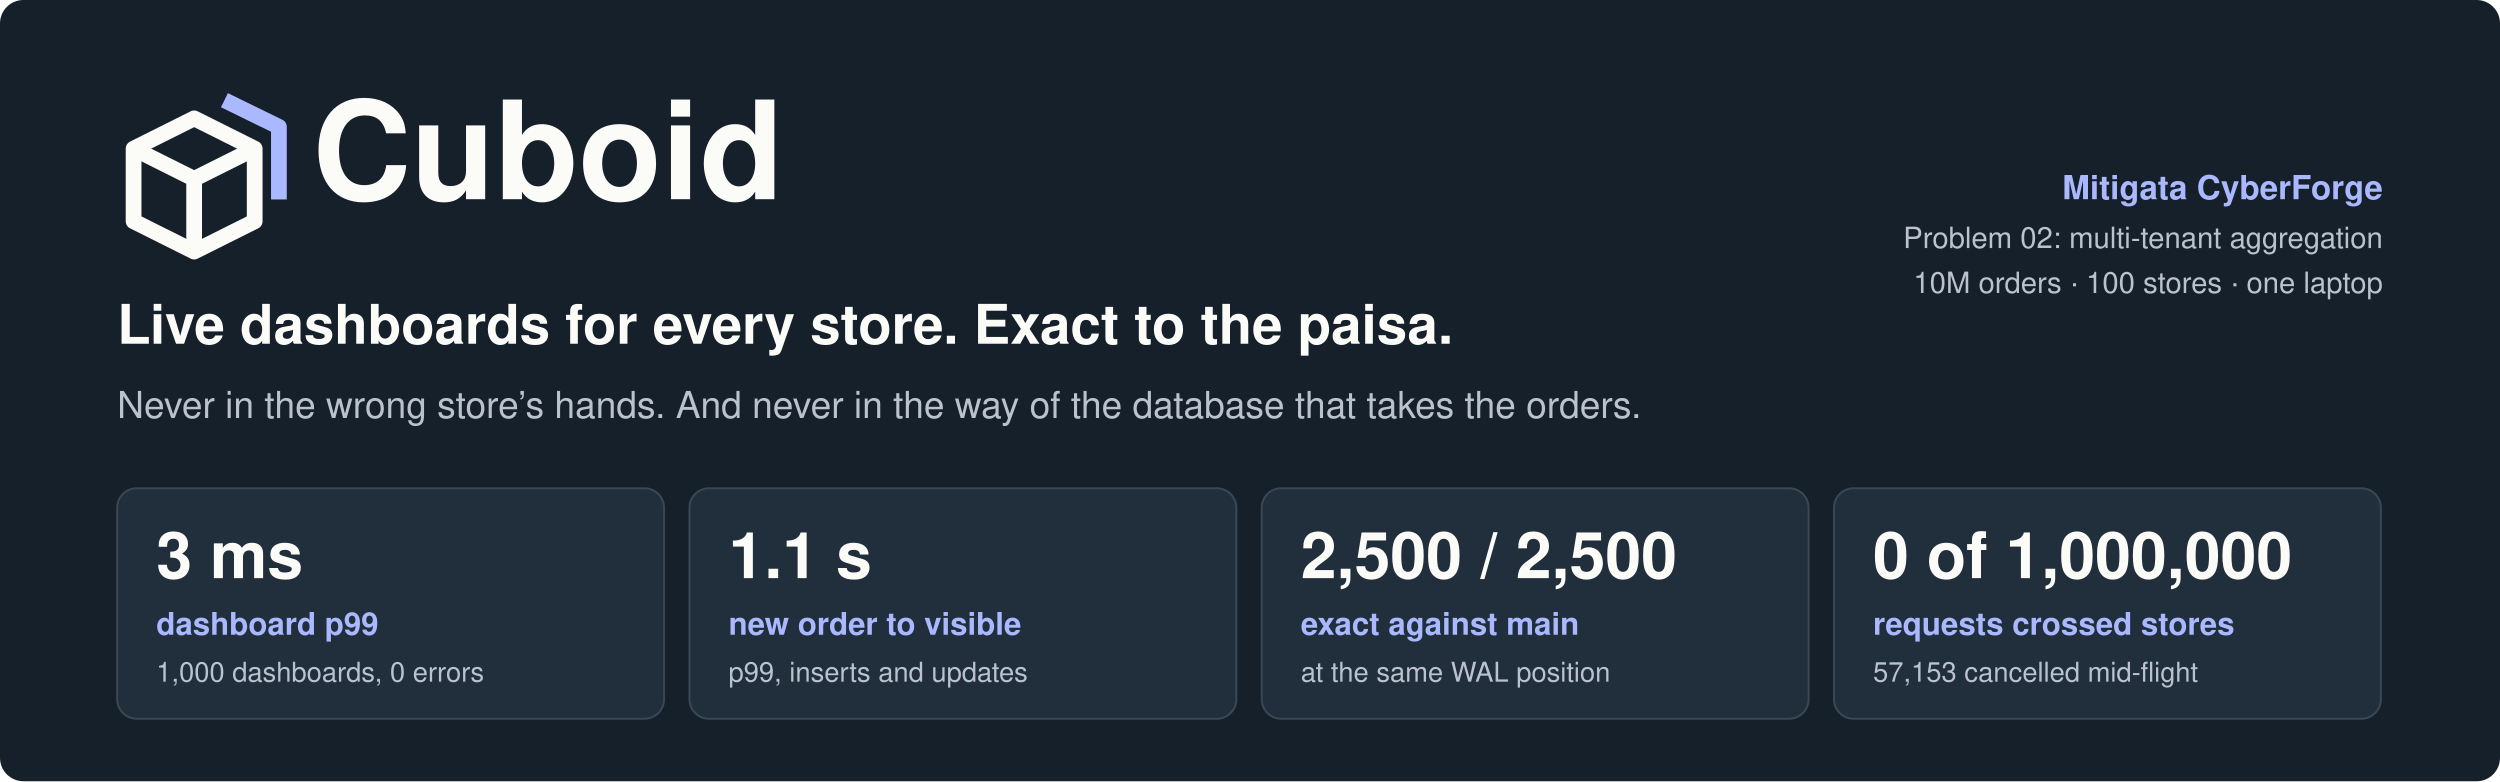
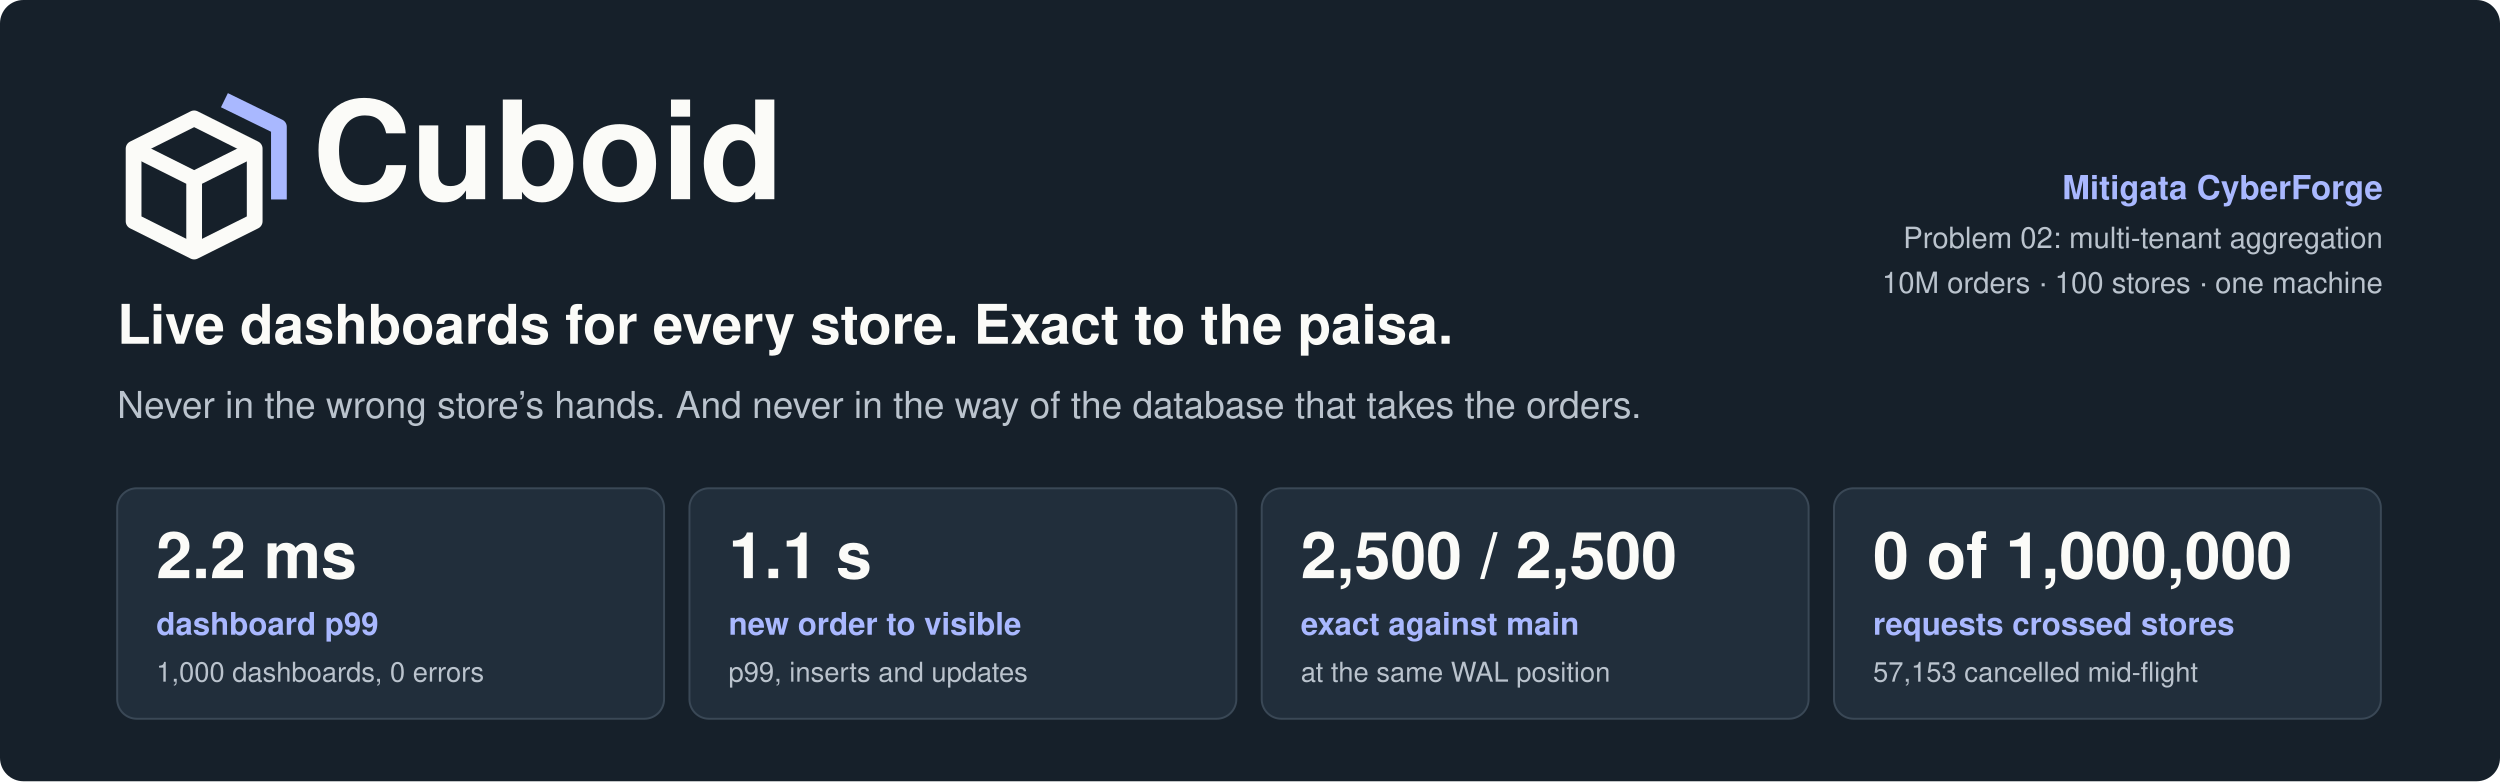
- <svg xmlns="http://www.w3.org/2000/svg" viewBox="0 0 1280 400" width="1280" height="400" role="img" aria-label="Cuboid: dashboards p99 3 ms, new order visible in 1.1 s, 2,500 of 2,500 exact, 0 of 1,000,000 requests crossed stores" font-family="Segoe UI, -apple-system, BlinkMacSystemFont, Helvetica, Arial, sans-serif">
+ <svg xmlns="http://www.w3.org/2000/svg" viewBox="0 0 1280 400" width="1280" height="400" role="img" aria-label="Cuboid: dashboards p99 2.2 ms, new order visible in 1.1 s, 2,500 of 2,500 exact, 0 of 1,000,000 requests crossed stores" font-family="Segoe UI, -apple-system, BlinkMacSystemFont, Helvetica, Arial, sans-serif">
  <defs>
    <marker id="a-ink" viewBox="0 0 10 10" refX="9" refY="5" markerWidth="7" markerHeight="7" orient="auto-start-reverse">
      <path d="M0 0 L10 5 L0 10 z" fill="#16202A" />
    </marker>
    <marker id="a-ink-s" viewBox="0 0 10 10" refX="9" refY="5" markerWidth="7" markerHeight="7" orient="auto-start-reverse">
      <path d="M0 0 L10 5 L0 10 z" fill="#16202A" />
    </marker>
    <marker id="a-pen" viewBox="0 0 10 10" refX="9" refY="5" markerWidth="7" markerHeight="7" orient="auto-start-reverse">
      <path d="M0 0 L10 5 L0 10 z" fill="#2846C4" />
    </marker>
    <marker id="a-pen-s" viewBox="0 0 10 10" refX="9" refY="5" markerWidth="7" markerHeight="7" orient="auto-start-reverse">
      <path d="M0 0 L10 5 L0 10 z" fill="#2846C4" />
    </marker>
    <marker id="a-umb" viewBox="0 0 10 10" refX="9" refY="5" markerWidth="7" markerHeight="7" orient="auto-start-reverse">
      <path d="M0 0 L10 5 L0 10 z" fill="#A85A0C" />
    </marker>
    <marker id="a-umb-s" viewBox="0 0 10 10" refX="9" refY="5" markerWidth="7" markerHeight="7" orient="auto-start-reverse">
      <path d="M0 0 L10 5 L0 10 z" fill="#A85A0C" />
    </marker>
    <marker id="a-slate" viewBox="0 0 10 10" refX="9" refY="5" markerWidth="7" markerHeight="7" orient="auto-start-reverse">
      <path d="M0 0 L10 5 L0 10 z" fill="#56616E" />
    </marker>
    <marker id="a-slate-s" viewBox="0 0 10 10" refX="9" refY="5" markerWidth="7" markerHeight="7" orient="auto-start-reverse">
      <path d="M0 0 L10 5 L0 10 z" fill="#56616E" />
    </marker>
    <marker id="a-lim" viewBox="0 0 10 10" refX="9" refY="5" markerWidth="7" markerHeight="7" orient="auto-start-reverse">
      <path d="M0 0 L10 5 L0 10 z" fill="#C8222B" />
    </marker>
    <marker id="a-lim-s" viewBox="0 0 10 10" refX="9" refY="5" markerWidth="7" markerHeight="7" orient="auto-start-reverse">
      <path d="M0 0 L10 5 L0 10 z" fill="#C8222B" />
    </marker>
  </defs>
  <rect width="1280" height="400" rx="12" fill="#16202A" />
  <g transform="translate(56,42) scale(6.2)" fill="none" stroke-width="1.3" stroke-linejoin="round">
    <path d="M2 5.5 7 3l5 2.5v6L7 14l-5-2.5z" stroke="#FBFBF8" />
    <path d="M2 5.5 7 8l5-2.5M7 8v6" stroke="#FBFBF8" />
    <path d="m9.5 1.5 4.5 2.2v6" stroke="#A9B8FF" />
  </g>
  <text x="160" y="102" font-size="70" fill="#FBFBF8" font-weight="700" text-anchor="start">Cuboid</text>
  <text x="60" y="176" font-size="28" fill="#FBFBF8" font-weight="600" text-anchor="start">Live dashboards for every store. Exact to the paisa.</text>
  <text x="60" y="214" font-size="19" fill="#BAC3CD" font-weight="400" text-anchor="start">Never in the wrong store’s hands. And never in the way of the database that takes the orders.</text>
  <rect x="60" y="250" width="280" height="118" rx="10" fill="#212E3B" stroke="#3A4856" stroke-width="1" />
-   <text x="80" y="296" font-size="33" fill="#FBFBF8" font-weight="700" text-anchor="start">3 ms</text>
+   <text x="80" y="296" font-size="33" fill="#FBFBF8" font-weight="700" text-anchor="start">2.2 ms</text>
  <text x="80" y="325" font-size="16" fill="#A9B8FF" font-weight="600" text-anchor="start">dashboard p99</text>
  <text x="80" y="349" font-size="14" fill="#BAC3CD" font-weight="400" text-anchor="start">1,000 dashboards, 0 errors</text>
  <rect x="353" y="250" width="280" height="118" rx="10" fill="#212E3B" stroke="#3A4856" stroke-width="1" />
  <text x="373" y="296" font-size="33" fill="#FBFBF8" font-weight="700" text-anchor="start">1.1 s</text>
  <text x="373" y="325" font-size="16" fill="#A9B8FF" font-weight="600" text-anchor="start">new order to visible</text>
  <text x="373" y="349" font-size="14" fill="#BAC3CD" font-weight="400" text-anchor="start">p99, inserts and updates</text>
  <rect x="646" y="250" width="280" height="118" rx="10" fill="#212E3B" stroke="#3A4856" stroke-width="1" />
  <text x="666" y="296" font-size="33" fill="#FBFBF8" font-weight="700" text-anchor="start">2,500 / 2,500</text>
  <text x="666" y="325" font-size="16" fill="#A9B8FF" font-weight="600" text-anchor="start">exact against main</text>
  <text x="666" y="349" font-size="14" fill="#BAC3CD" font-weight="400" text-anchor="start">at the same WAL position</text>
  <rect x="939" y="250" width="280" height="118" rx="10" fill="#212E3B" stroke="#3A4856" stroke-width="1" />
  <text x="959" y="296" font-size="33" fill="#FBFBF8" font-weight="700" text-anchor="start">0 of 1,000,000</text>
  <text x="959" y="325" font-size="16" fill="#A9B8FF" font-weight="600" text-anchor="start">requests crossed stores</text>
  <text x="959" y="349" font-size="14" fill="#BAC3CD" font-weight="400" text-anchor="start">57,153 cancelled mid-flight</text>
  <text x="1220" y="102" font-size="17" fill="#A9B8FF" font-weight="600" text-anchor="end">Mitigata CyberForge</text>
  <text x="1220" y="127" font-size="15" fill="#BAC3CD" font-weight="400" text-anchor="end">Problem 02: multi-tenant aggregation</text>
-   <text x="1220" y="150" font-size="15" fill="#BAC3CD" font-weight="400" text-anchor="end">10M orders · 100 stores · one laptop</text>
+   <text x="1220" y="150" font-size="15" fill="#BAC3CD" font-weight="400" text-anchor="end">10M orders · 100 stores · one machine</text>
</svg>
